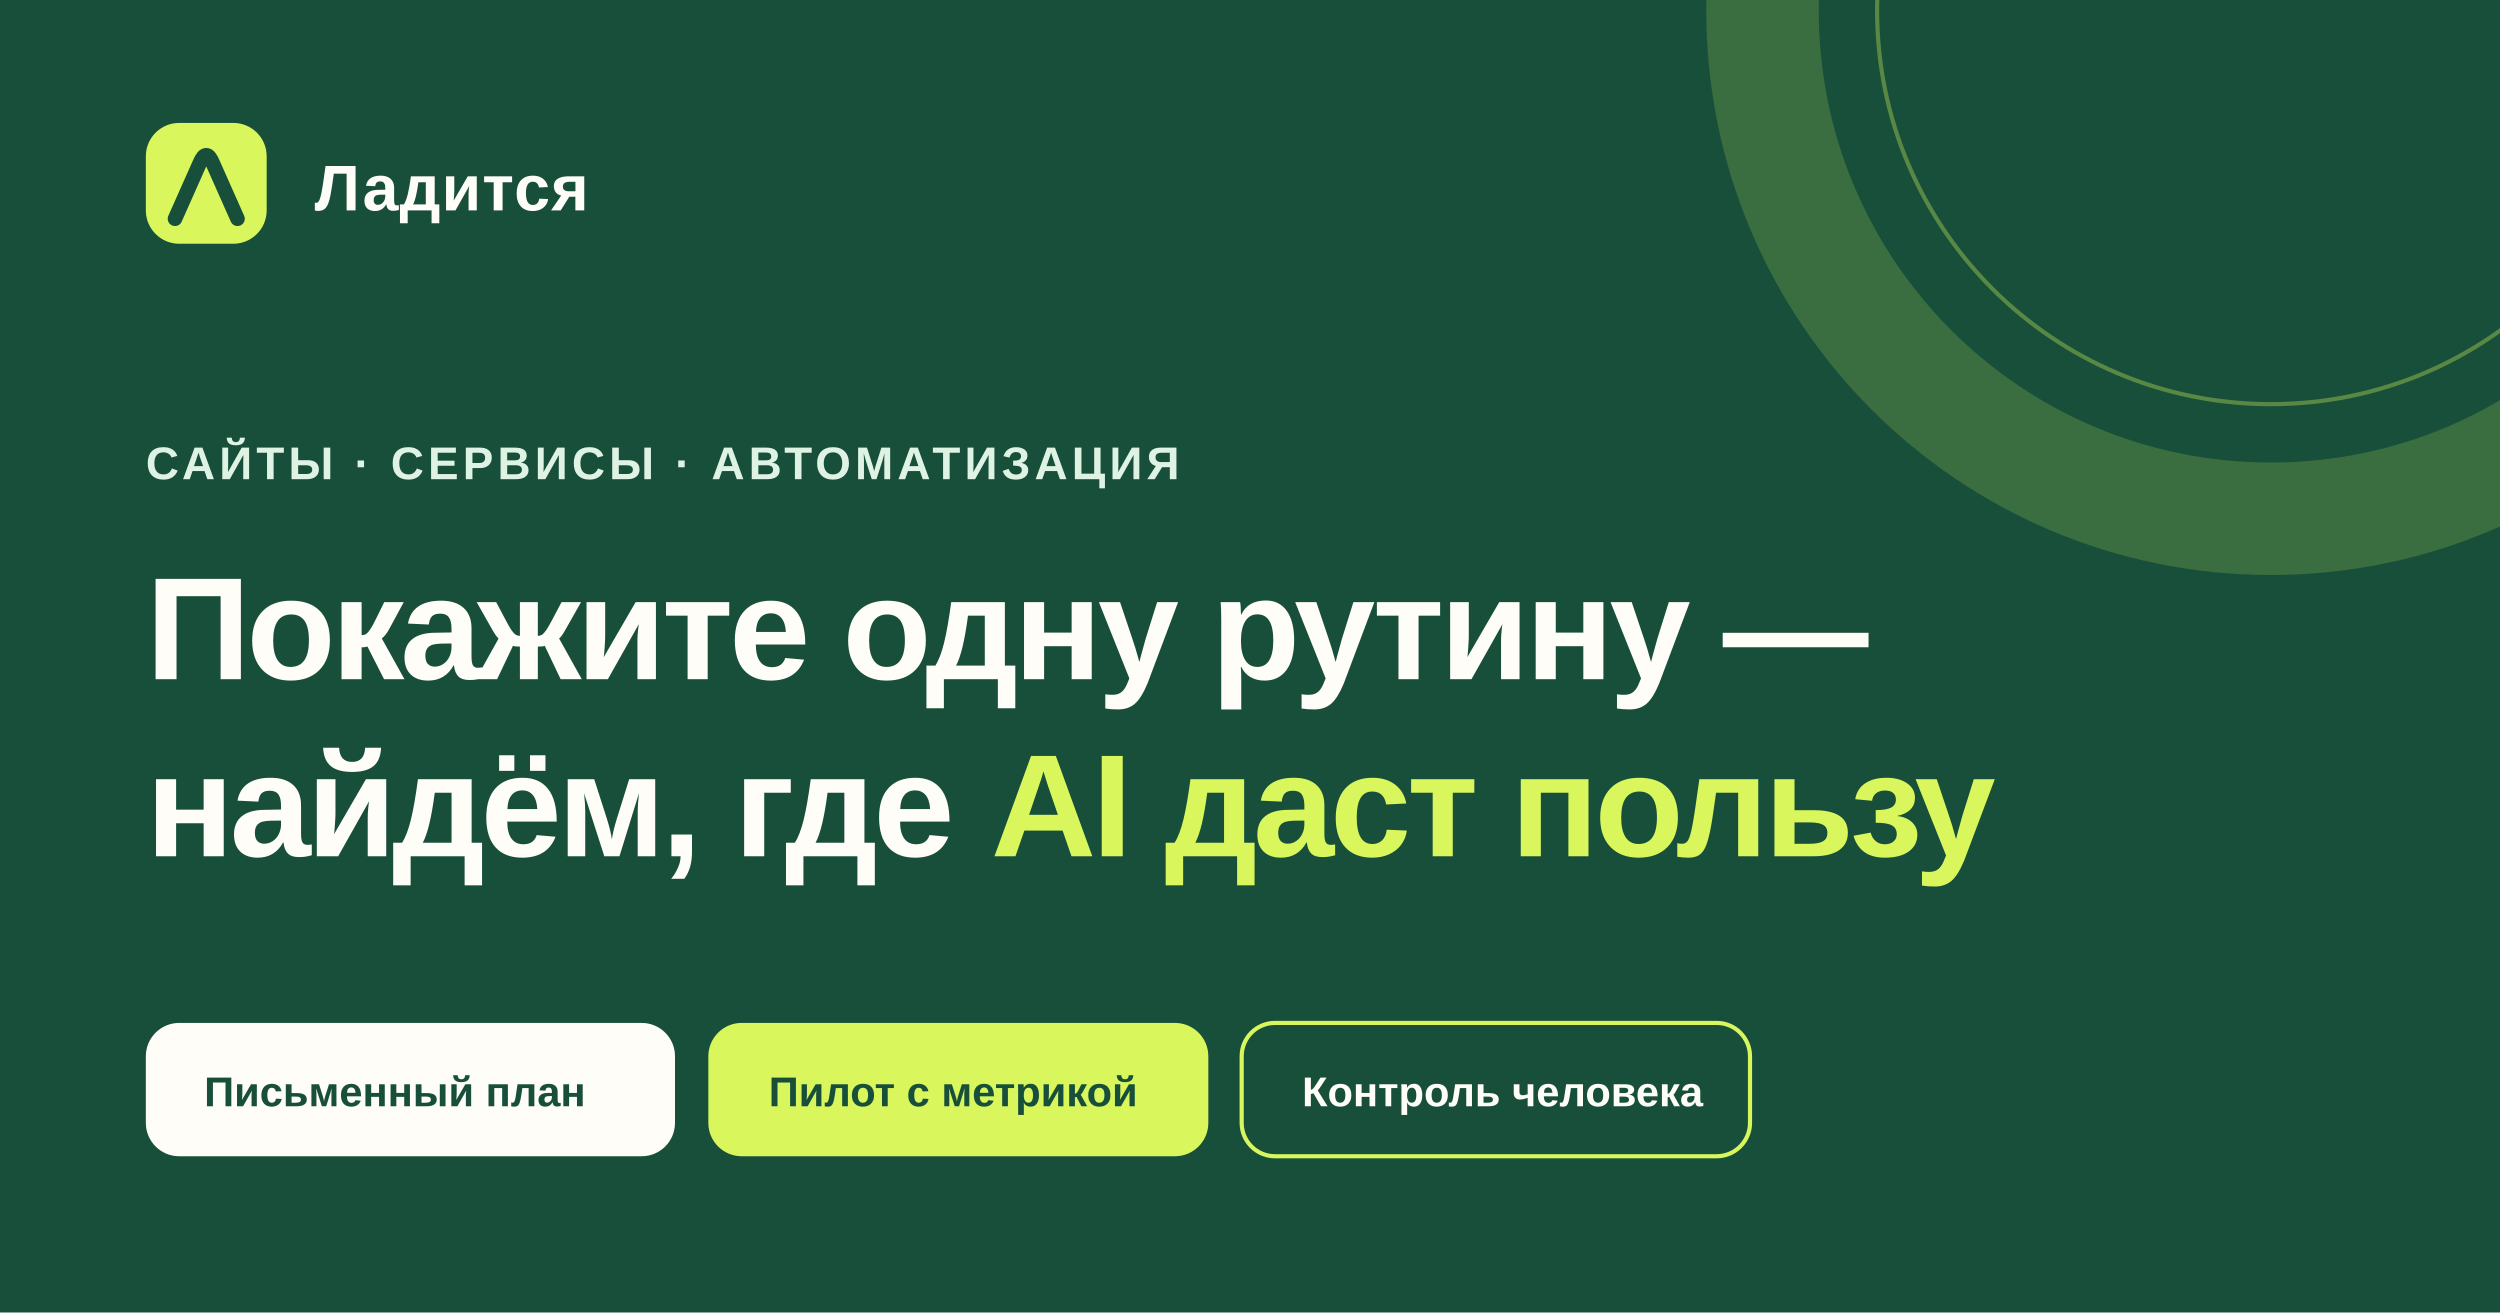
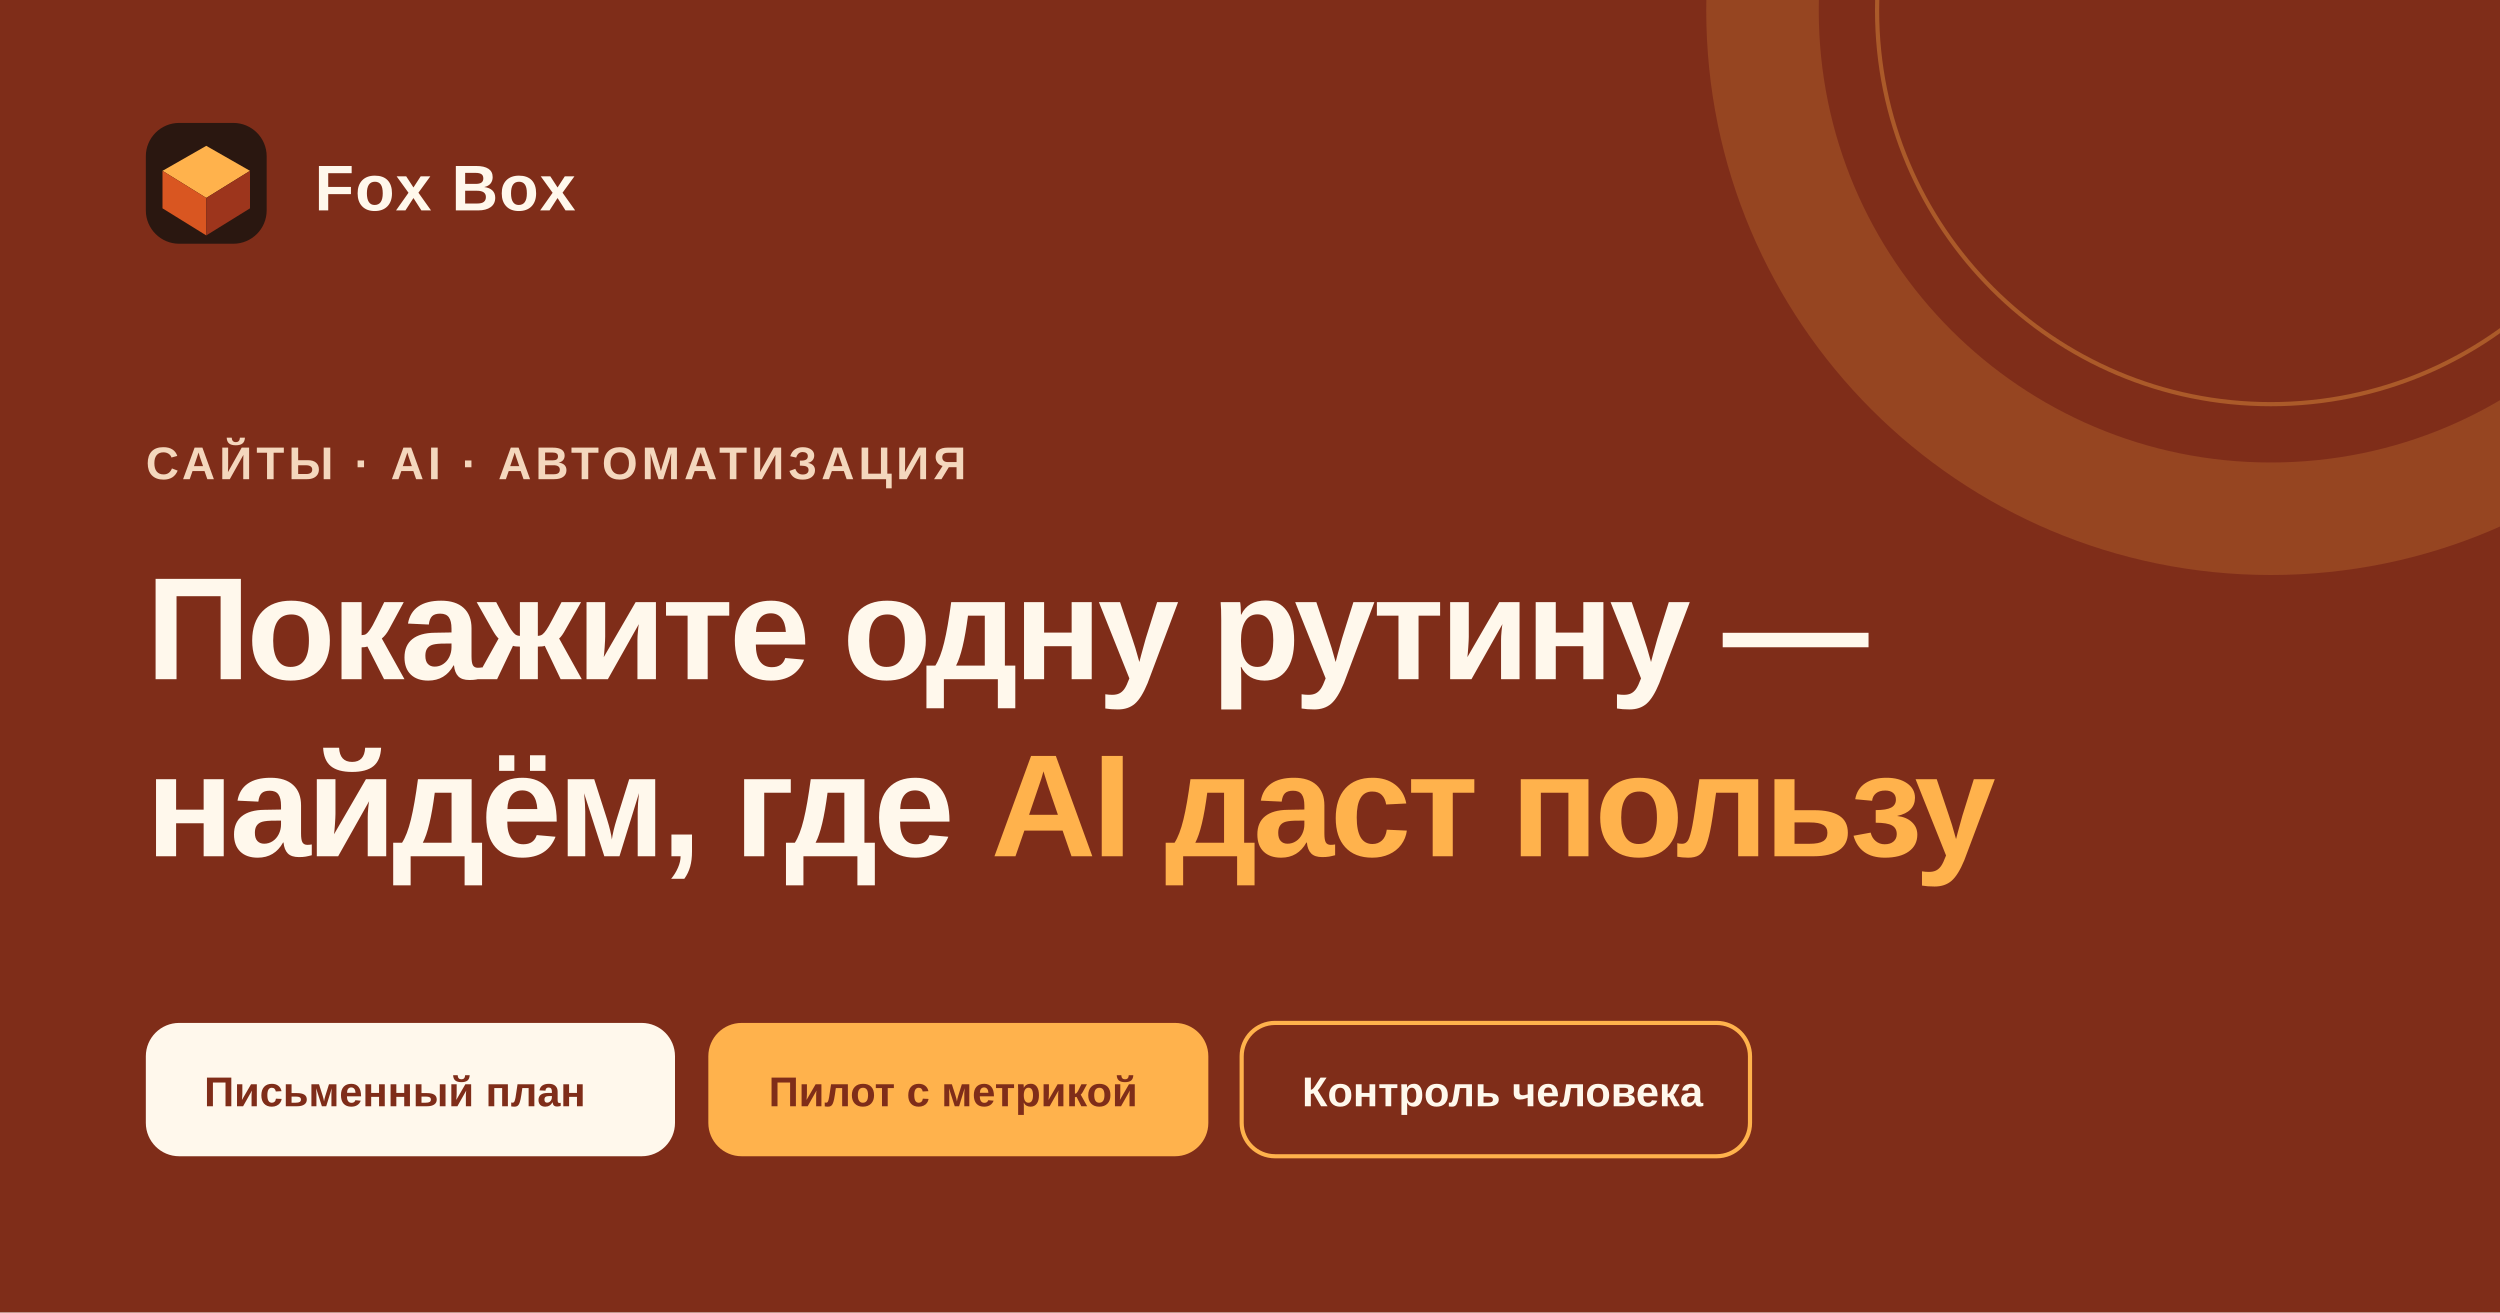
<svg xmlns="http://www.w3.org/2000/svg" width="1200" height="630" viewBox="0 0 1200 630" role="img" aria-labelledby="title desc">
-   <rect width="1200" height="630" fill="#174f3a" />
-   <circle cx="1090" cy="5" r="244" fill="none" stroke="#d9f75d" stroke-opacity=".18" stroke-width="54" />
-   <circle cx="1090" cy="5" r="189" fill="none" stroke="#d9f75d" stroke-opacity=".34" stroke-width="2" />
-   <rect x="70" y="59" width="58" height="58" rx="16" fill="#d9f75d" />
-   <path d="M84 105 96 78q3-7 6 0l12 27" fill="none" stroke="#174f3a" stroke-width="7" stroke-linecap="round" stroke-linejoin="round" />
-   <text x="151" y="101" fill="#fffdf7" font-family="Segoe UI, Arial, sans-serif" font-size="31" font-weight="800" letter-spacing=".5">Ладится</text>
-   <text x="70" y="230" fill="#dff3e5" font-family="Segoe UI, Arial, sans-serif" font-size="22" font-weight="700" letter-spacing="2">САЙТЫ · СЕРВИСЫ · АВТОМАТИЗАЦИЯ</text>
-   <text x="70" y="326" fill="#fffdf7" font-family="Segoe UI, Arial, sans-serif" font-size="70" font-weight="800" letter-spacing="-2">Покажите одну рутину —</text>
-   <text x="70" y="411" fill="#fffdf7" font-family="Segoe UI, Arial, sans-serif" font-size="70" font-weight="800" letter-spacing="-2">найдём, где <tspan fill="#d9f75d">AI даст пользу</tspan>
+   <rect width="1200" height="630" fill="#7f2d19" />
+   <circle cx="1090" cy="5" r="244" fill="none" stroke="#ffb24c" stroke-opacity=".18" stroke-width="54" />
+   <circle cx="1090" cy="5" r="189" fill="none" stroke="#ffb24c" stroke-opacity=".34" stroke-width="2" />
+   <rect x="70" y="59" width="58" height="58" rx="16" fill="#2a1710" />
+   <path d="m99 70 21 12-21 13-21-13Z" fill="#ffb24c" />
+   <path d="m78 82 21 13v18l-21-13Z" fill="#d95621" />
+   <path d="m120 82-21 13v18l21-13Z" fill="#9d351c" />
+   <text x="151" y="101" fill="#fff8ec" font-family="Segoe UI, Arial, sans-serif" font-size="31" font-weight="800" letter-spacing=".5">Fox Box</text>
+   <text x="70" y="230" fill="#f4d7bd" font-family="Segoe UI, Arial, sans-serif" font-size="22" font-weight="700" letter-spacing="2">САЙТЫ · AI · АВТОМАТИЗАЦИЯ</text>
+   <text x="70" y="326" fill="#fff8ec" font-family="Segoe UI, Arial, sans-serif" font-size="70" font-weight="800" letter-spacing="-2">Покажите одну рутину —</text>
+   <text x="70" y="411" fill="#fff8ec" font-family="Segoe UI, Arial, sans-serif" font-size="70" font-weight="800" letter-spacing="-2">найдём, где <tspan fill="#ffb24c">AI даст пользу</tspan>
  </text>
  <g font-family="Segoe UI, Arial, sans-serif" font-size="20" font-weight="700">
-     <rect x="70" y="491" width="254" height="64" rx="16" fill="#fffdf7" />
-     <text x="98" y="531" fill="#174f3a">Письменный план</text>
-     <rect x="340" y="491" width="240" height="64" rx="16" fill="#d9f75d" />
-     <text x="369" y="531" fill="#174f3a">Пилот с метрикой</text>
-     <rect x="596" y="491" width="244" height="64" rx="16" fill="none" stroke="#d9f75d" stroke-width="2" />
-     <text x="625" y="531" fill="#fffdf7">Контроль человека</text>
+     <rect x="70" y="491" width="254" height="64" rx="16" fill="#fff8ec" />
+     <text x="98" y="531" fill="#7f2d19">Письменный план</text>
+     <rect x="340" y="491" width="240" height="64" rx="16" fill="#ffb24c" />
+     <text x="369" y="531" fill="#7f2d19">Пилот с метрикой</text>
+     <rect x="596" y="491" width="244" height="64" rx="16" fill="none" stroke="#ffb24c" stroke-width="2" />
+     <text x="625" y="531" fill="#fff8ec">Контроль человека</text>
  </g>
</svg>
